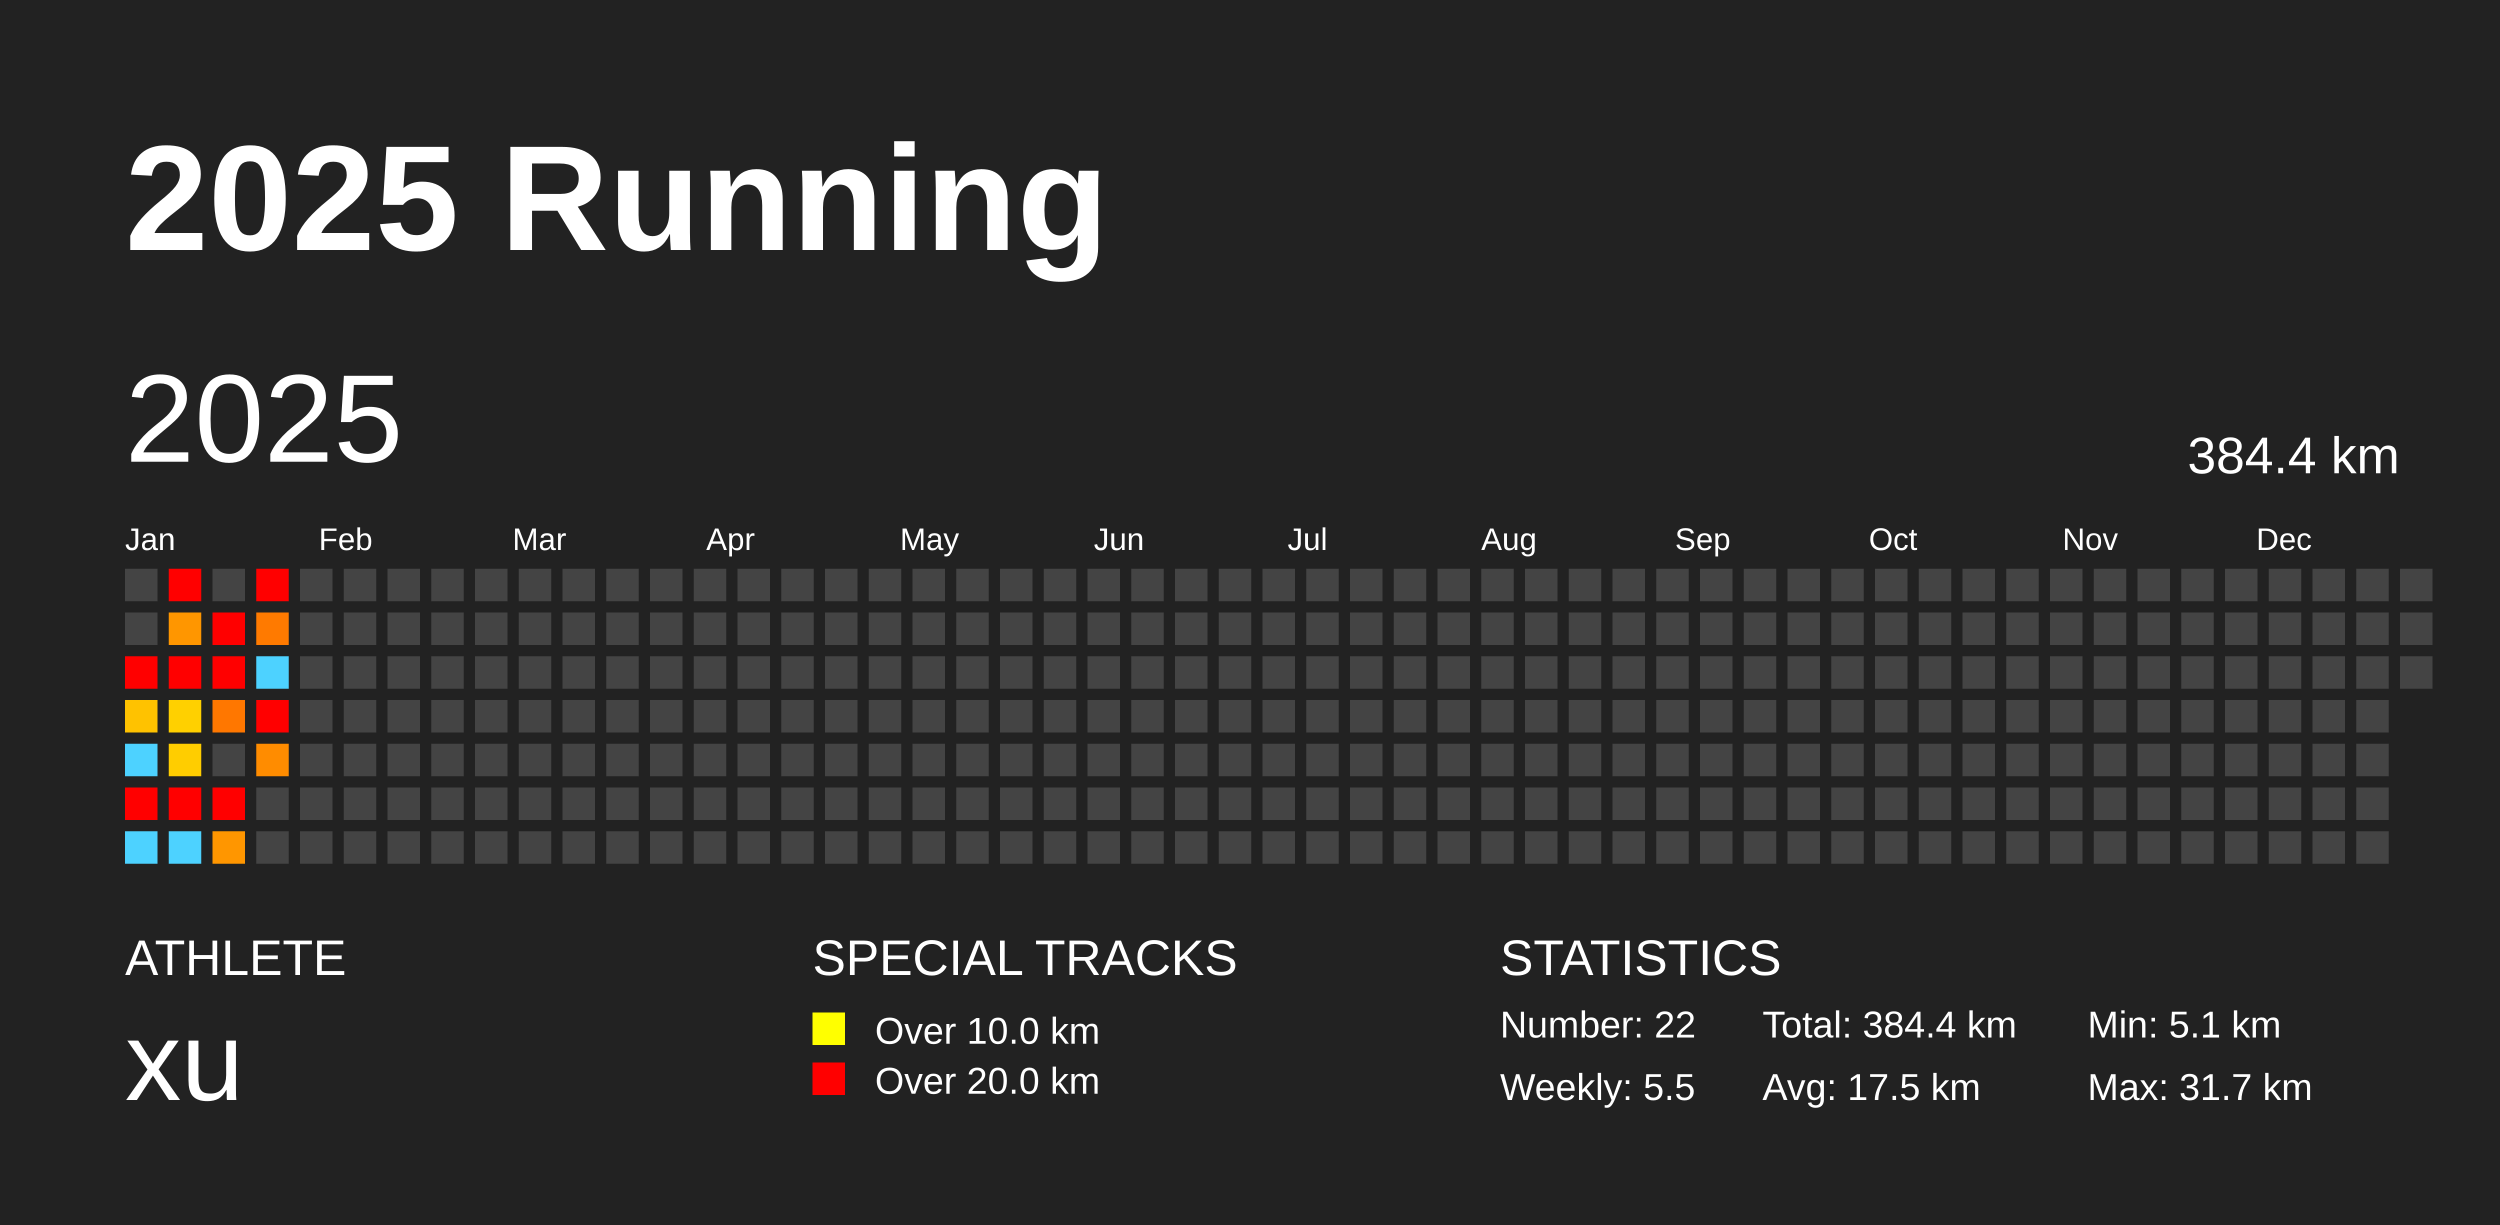
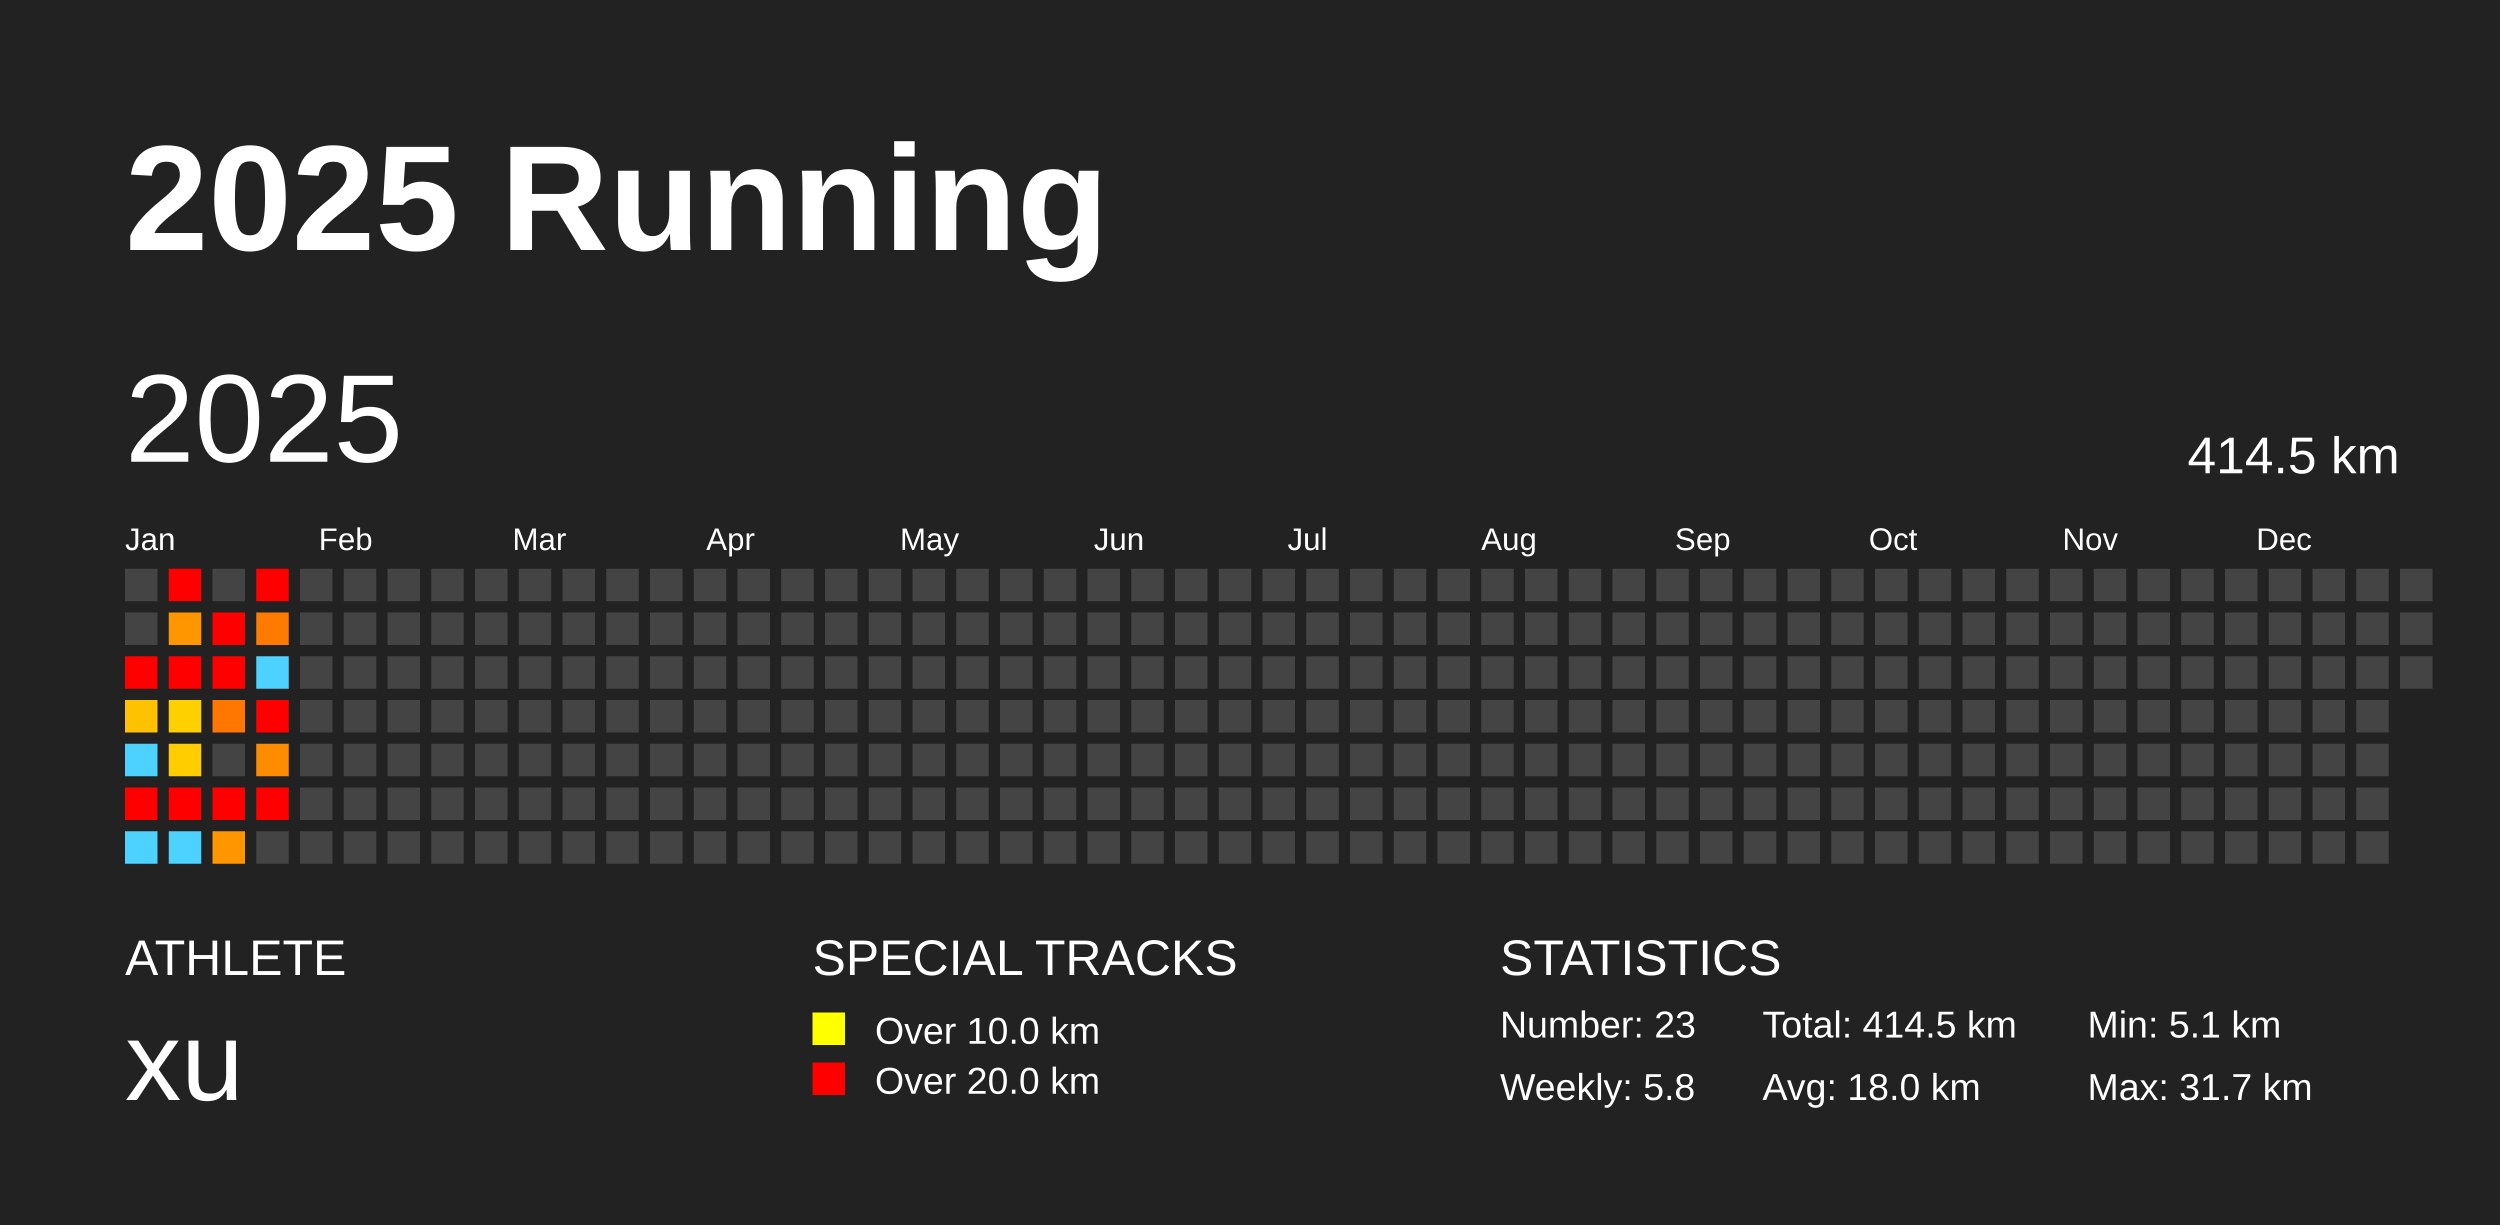
<svg xmlns="http://www.w3.org/2000/svg" baseProfile="full" height="98mm" version="1.1" viewBox="0,0,200,98" width="200mm">
  <defs />
  <rect fill="#222222" height="98" width="200" x="0" y="0" />
  <text fill="#FFFFFF" style="font-size:12px; font-family:Arial; font-weight:bold;" x="10" y="20">2025 Running</text>
  <text fill="#FFFFFF" style="font-size:4px; font-family:Arial" x="10" y="78">ATHLETE</text>
  <text fill="#FFFFFF" style="font-size:9px; font-family:Arial" x="10" y="88">xu</text>
  <text fill="#FFFFFF" style="font-size:4px; font-family:Arial" x="65" y="78">SPECIAL TRACKS</text>
  <rect fill="yellow" height="2.6" width="2.6" x="65" y="81" />
  <text fill="#FFFFFF" style="font-size:3px; font-family:Arial" x="70" y="83.5">Over 10.0 km</text>
  <rect fill="red" height="2.6" width="2.6" x="65" y="85" />
  <text fill="#FFFFFF" style="font-size:3px; font-family:Arial" x="70" y="87.5">Over 20.0 km</text>
  <text fill="#FFFFFF" style="font-size:4px; font-family:Arial" x="120" y="78">STATISTICS</text>
-   <text fill="#FFFFFF" style="font-size:3px; font-family:Arial" x="120" y="83">Number: 22</text>
-   <text fill="#FFFFFF" style="font-size:3px; font-family:Arial" x="120" y="88">Weekly: 5.5</text>
-   <text fill="#FFFFFF" style="font-size:3px; font-family:Arial" x="141" y="83">Total: 384.4 km</text>
-   <text fill="#FFFFFF" style="font-size:3px; font-family:Arial" x="141" y="88">Avg: 17.5 km</text>
+   <text fill="#FFFFFF" style="font-size:3px; font-family:Arial" x="120" y="83">Number: 23</text>
+   <text fill="#FFFFFF" style="font-size:3px; font-family:Arial" x="120" y="88">Weekly: 5.8</text>
+   <text fill="#FFFFFF" style="font-size:3px; font-family:Arial" x="141" y="83">Total: 414.5 km</text>
+   <text fill="#FFFFFF" style="font-size:3px; font-family:Arial" x="141" y="88">Avg: 18.0 km</text>
  <text fill="#FFFFFF" style="font-size:3px; font-family:Arial" x="167" y="83">Min: 5.1 km</text>
  <text fill="#FFFFFF" style="font-size:3px; font-family:Arial" x="167" y="88">Max: 31.7 km</text>
  <text dominant-baseline="hanging" fill="#FFFFFF" style="font-size:10.0px; font-family:Arial;" x="10" y="30">2025</text>
-   <text dominant-baseline="hanging" fill="#FFFFFF" style="font-size:4.125px; font-family:Arial;" x="175" y="35">384.4 km</text>
+   <text dominant-baseline="hanging" fill="#FFFFFF" style="font-size:4.125px; font-family:Arial;" x="175" y="35">414.5 km</text>
  <text fill="#FFFFFF" style="font-size:2.5px; font-family:Arial" x="10.0" y="44">Jan</text>
  <text fill="#FFFFFF" style="font-size:2.5px; font-family:Arial" x="25.5" y="44">Feb</text>
  <text fill="#FFFFFF" style="font-size:2.5px; font-family:Arial" x="41.0" y="44">Mar</text>
  <text fill="#FFFFFF" style="font-size:2.5px; font-family:Arial" x="56.5" y="44">Apr</text>
  <text fill="#FFFFFF" style="font-size:2.5px; font-family:Arial" x="72.0" y="44">May</text>
  <text fill="#FFFFFF" style="font-size:2.5px; font-family:Arial" x="87.5" y="44">Jun</text>
  <text fill="#FFFFFF" style="font-size:2.5px; font-family:Arial" x="103.0" y="44">Jul</text>
  <text fill="#FFFFFF" style="font-size:2.5px; font-family:Arial" x="118.5" y="44">Aug</text>
  <text fill="#FFFFFF" style="font-size:2.5px; font-family:Arial" x="134.0" y="44">Sep</text>
  <text fill="#FFFFFF" style="font-size:2.5px; font-family:Arial" x="149.5" y="44">Oct</text>
  <text fill="#FFFFFF" style="font-size:2.5px; font-family:Arial" x="165.0" y="44">Nov</text>
  <text fill="#FFFFFF" style="font-size:2.5px; font-family:Arial" x="180.5" y="44">Dec</text>
  <rect fill="#444444" height="2.6" width="2.6" x="10.0" y="45.5" />
  <rect fill="#444444" height="2.6" width="2.6" x="10.0" y="49.0" />
  <rect fill="red" height="2.6" width="2.6" x="10.0" y="52.5" />
  <rect fill="#ffc200" height="2.6" width="2.6" x="10.0" y="56.0" />
  <rect fill="#4dd2ff" height="2.6" width="2.6" x="10.0" y="59.5" />
  <rect fill="red" height="2.6" width="2.6" x="10.0" y="63.0" />
  <rect fill="#4dd2ff" height="2.6" width="2.6" x="10.0" y="66.5" />
  <rect fill="red" height="2.6" width="2.6" x="13.5" y="45.5" />
  <rect fill="#ff9600" height="2.6" width="2.6" x="13.5" y="49.0" />
  <rect fill="red" height="2.6" width="2.6" x="13.5" y="52.5" />
  <rect fill="#ffd000" height="2.6" width="2.6" x="13.5" y="56.0" />
  <rect fill="#ffcd00" height="2.6" width="2.6" x="13.5" y="59.5" />
  <rect fill="red" height="2.6" width="2.6" x="13.5" y="63.0" />
  <rect fill="#4dd2ff" height="2.6" width="2.6" x="13.5" y="66.5" />
  <rect fill="#444444" height="2.6" width="2.6" x="17.0" y="45.5" />
  <rect fill="red" height="2.6" width="2.6" x="17.0" y="49.0" />
  <rect fill="red" height="2.6" width="2.6" x="17.0" y="52.5" />
  <rect fill="#ff7700" height="2.6" width="2.6" x="17.0" y="56.0" />
  <rect fill="#444444" height="2.6" width="2.6" x="17.0" y="59.5" />
  <rect fill="red" height="2.6" width="2.6" x="17.0" y="63.0" />
  <rect fill="#ff9600" height="2.6" width="2.6" x="17.0" y="66.5" />
  <rect fill="red" height="2.6" width="2.6" x="20.5" y="45.5" />
  <rect fill="#ff7a00" height="2.6" width="2.6" x="20.5" y="49.0" />
  <rect fill="#4dd2ff" height="2.6" width="2.6" x="20.5" y="52.5" />
  <rect fill="red" height="2.6" width="2.6" x="20.5" y="56.0" />
  <rect fill="#ff8c00" height="2.6" width="2.6" x="20.5" y="59.5" />
-   <rect fill="#444444" height="2.6" width="2.6" x="20.5" y="63.0" />
+   <rect fill="red" height="2.6" width="2.6" x="20.5" y="63.0" />
  <rect fill="#444444" height="2.6" width="2.6" x="20.5" y="66.5" />
  <rect fill="#444444" height="2.6" width="2.6" x="24.0" y="45.5" />
  <rect fill="#444444" height="2.6" width="2.6" x="24.0" y="49.0" />
  <rect fill="#444444" height="2.6" width="2.6" x="24.0" y="52.5" />
  <rect fill="#444444" height="2.6" width="2.6" x="24.0" y="56.0" />
  <rect fill="#444444" height="2.6" width="2.6" x="24.0" y="59.5" />
  <rect fill="#444444" height="2.6" width="2.6" x="24.0" y="63.0" />
  <rect fill="#444444" height="2.6" width="2.6" x="24.0" y="66.5" />
  <rect fill="#444444" height="2.6" width="2.6" x="27.5" y="45.5" />
  <rect fill="#444444" height="2.6" width="2.6" x="27.5" y="49.0" />
  <rect fill="#444444" height="2.6" width="2.6" x="27.5" y="52.5" />
  <rect fill="#444444" height="2.6" width="2.6" x="27.5" y="56.0" />
  <rect fill="#444444" height="2.6" width="2.6" x="27.5" y="59.5" />
  <rect fill="#444444" height="2.6" width="2.6" x="27.5" y="63.0" />
  <rect fill="#444444" height="2.6" width="2.6" x="27.5" y="66.5" />
  <rect fill="#444444" height="2.6" width="2.6" x="31.0" y="45.5" />
  <rect fill="#444444" height="2.6" width="2.6" x="31.0" y="49.0" />
  <rect fill="#444444" height="2.6" width="2.6" x="31.0" y="52.5" />
  <rect fill="#444444" height="2.6" width="2.6" x="31.0" y="56.0" />
  <rect fill="#444444" height="2.6" width="2.6" x="31.0" y="59.5" />
  <rect fill="#444444" height="2.6" width="2.6" x="31.0" y="63.0" />
  <rect fill="#444444" height="2.6" width="2.6" x="31.0" y="66.5" />
  <rect fill="#444444" height="2.6" width="2.6" x="34.5" y="45.5" />
  <rect fill="#444444" height="2.6" width="2.6" x="34.5" y="49.0" />
  <rect fill="#444444" height="2.6" width="2.6" x="34.5" y="52.5" />
  <rect fill="#444444" height="2.6" width="2.6" x="34.5" y="56.0" />
  <rect fill="#444444" height="2.6" width="2.6" x="34.5" y="59.5" />
  <rect fill="#444444" height="2.6" width="2.6" x="34.5" y="63.0" />
  <rect fill="#444444" height="2.6" width="2.6" x="34.5" y="66.5" />
  <rect fill="#444444" height="2.6" width="2.6" x="38.0" y="45.5" />
  <rect fill="#444444" height="2.6" width="2.6" x="38.0" y="49.0" />
  <rect fill="#444444" height="2.6" width="2.6" x="38.0" y="52.5" />
  <rect fill="#444444" height="2.6" width="2.6" x="38.0" y="56.0" />
  <rect fill="#444444" height="2.6" width="2.6" x="38.0" y="59.5" />
  <rect fill="#444444" height="2.6" width="2.6" x="38.0" y="63.0" />
  <rect fill="#444444" height="2.6" width="2.6" x="38.0" y="66.5" />
  <rect fill="#444444" height="2.6" width="2.6" x="41.5" y="45.5" />
  <rect fill="#444444" height="2.6" width="2.6" x="41.5" y="49.0" />
  <rect fill="#444444" height="2.6" width="2.6" x="41.5" y="52.5" />
  <rect fill="#444444" height="2.6" width="2.6" x="41.5" y="56.0" />
  <rect fill="#444444" height="2.6" width="2.6" x="41.5" y="59.5" />
  <rect fill="#444444" height="2.6" width="2.6" x="41.5" y="63.0" />
  <rect fill="#444444" height="2.6" width="2.6" x="41.5" y="66.5" />
  <rect fill="#444444" height="2.6" width="2.6" x="45.0" y="45.5" />
  <rect fill="#444444" height="2.6" width="2.6" x="45.0" y="49.0" />
  <rect fill="#444444" height="2.6" width="2.6" x="45.0" y="52.5" />
  <rect fill="#444444" height="2.6" width="2.6" x="45.0" y="56.0" />
  <rect fill="#444444" height="2.6" width="2.6" x="45.0" y="59.5" />
  <rect fill="#444444" height="2.6" width="2.6" x="45.0" y="63.0" />
  <rect fill="#444444" height="2.6" width="2.6" x="45.0" y="66.5" />
  <rect fill="#444444" height="2.6" width="2.6" x="48.5" y="45.5" />
  <rect fill="#444444" height="2.6" width="2.6" x="48.5" y="49.0" />
  <rect fill="#444444" height="2.6" width="2.6" x="48.5" y="52.5" />
  <rect fill="#444444" height="2.6" width="2.6" x="48.5" y="56.0" />
  <rect fill="#444444" height="2.6" width="2.6" x="48.5" y="59.5" />
  <rect fill="#444444" height="2.6" width="2.6" x="48.5" y="63.0" />
  <rect fill="#444444" height="2.6" width="2.6" x="48.5" y="66.5" />
  <rect fill="#444444" height="2.6" width="2.6" x="52.0" y="45.5" />
  <rect fill="#444444" height="2.6" width="2.6" x="52.0" y="49.0" />
  <rect fill="#444444" height="2.6" width="2.6" x="52.0" y="52.5" />
  <rect fill="#444444" height="2.6" width="2.6" x="52.0" y="56.0" />
  <rect fill="#444444" height="2.6" width="2.6" x="52.0" y="59.5" />
  <rect fill="#444444" height="2.6" width="2.6" x="52.0" y="63.0" />
  <rect fill="#444444" height="2.6" width="2.6" x="52.0" y="66.5" />
  <rect fill="#444444" height="2.6" width="2.6" x="55.5" y="45.5" />
  <rect fill="#444444" height="2.6" width="2.6" x="55.5" y="49.0" />
  <rect fill="#444444" height="2.6" width="2.6" x="55.5" y="52.5" />
  <rect fill="#444444" height="2.6" width="2.6" x="55.5" y="56.0" />
  <rect fill="#444444" height="2.6" width="2.6" x="55.5" y="59.5" />
  <rect fill="#444444" height="2.6" width="2.6" x="55.5" y="63.0" />
  <rect fill="#444444" height="2.6" width="2.6" x="55.5" y="66.5" />
  <rect fill="#444444" height="2.6" width="2.6" x="59.0" y="45.5" />
  <rect fill="#444444" height="2.6" width="2.6" x="59.0" y="49.0" />
  <rect fill="#444444" height="2.6" width="2.6" x="59.0" y="52.5" />
  <rect fill="#444444" height="2.6" width="2.6" x="59.0" y="56.0" />
  <rect fill="#444444" height="2.6" width="2.6" x="59.0" y="59.5" />
  <rect fill="#444444" height="2.6" width="2.6" x="59.0" y="63.0" />
  <rect fill="#444444" height="2.6" width="2.6" x="59.0" y="66.5" />
  <rect fill="#444444" height="2.6" width="2.6" x="62.5" y="45.5" />
  <rect fill="#444444" height="2.6" width="2.6" x="62.5" y="49.0" />
  <rect fill="#444444" height="2.6" width="2.6" x="62.5" y="52.5" />
  <rect fill="#444444" height="2.6" width="2.6" x="62.5" y="56.0" />
  <rect fill="#444444" height="2.6" width="2.6" x="62.5" y="59.5" />
  <rect fill="#444444" height="2.6" width="2.6" x="62.5" y="63.0" />
  <rect fill="#444444" height="2.6" width="2.6" x="62.5" y="66.5" />
  <rect fill="#444444" height="2.6" width="2.6" x="66.0" y="45.5" />
  <rect fill="#444444" height="2.6" width="2.6" x="66.0" y="49.0" />
  <rect fill="#444444" height="2.6" width="2.6" x="66.0" y="52.5" />
  <rect fill="#444444" height="2.6" width="2.6" x="66.0" y="56.0" />
  <rect fill="#444444" height="2.6" width="2.6" x="66.0" y="59.5" />
  <rect fill="#444444" height="2.6" width="2.6" x="66.0" y="63.0" />
  <rect fill="#444444" height="2.6" width="2.6" x="66.0" y="66.5" />
  <rect fill="#444444" height="2.6" width="2.6" x="69.5" y="45.5" />
  <rect fill="#444444" height="2.6" width="2.6" x="69.5" y="49.0" />
  <rect fill="#444444" height="2.6" width="2.6" x="69.5" y="52.5" />
  <rect fill="#444444" height="2.6" width="2.6" x="69.5" y="56.0" />
  <rect fill="#444444" height="2.6" width="2.6" x="69.5" y="59.5" />
  <rect fill="#444444" height="2.6" width="2.6" x="69.5" y="63.0" />
  <rect fill="#444444" height="2.6" width="2.6" x="69.5" y="66.5" />
  <rect fill="#444444" height="2.6" width="2.6" x="73.0" y="45.5" />
  <rect fill="#444444" height="2.6" width="2.6" x="73.0" y="49.0" />
  <rect fill="#444444" height="2.6" width="2.6" x="73.0" y="52.5" />
  <rect fill="#444444" height="2.6" width="2.6" x="73.0" y="56.0" />
  <rect fill="#444444" height="2.6" width="2.6" x="73.0" y="59.5" />
  <rect fill="#444444" height="2.6" width="2.6" x="73.0" y="63.0" />
  <rect fill="#444444" height="2.6" width="2.6" x="73.0" y="66.5" />
  <rect fill="#444444" height="2.6" width="2.6" x="76.5" y="45.5" />
  <rect fill="#444444" height="2.6" width="2.6" x="76.5" y="49.0" />
  <rect fill="#444444" height="2.6" width="2.6" x="76.5" y="52.5" />
  <rect fill="#444444" height="2.6" width="2.6" x="76.5" y="56.0" />
  <rect fill="#444444" height="2.6" width="2.6" x="76.5" y="59.5" />
  <rect fill="#444444" height="2.6" width="2.6" x="76.5" y="63.0" />
  <rect fill="#444444" height="2.6" width="2.6" x="76.5" y="66.5" />
  <rect fill="#444444" height="2.6" width="2.6" x="80.0" y="45.5" />
  <rect fill="#444444" height="2.6" width="2.6" x="80.0" y="49.0" />
  <rect fill="#444444" height="2.6" width="2.6" x="80.0" y="52.5" />
  <rect fill="#444444" height="2.6" width="2.6" x="80.0" y="56.0" />
  <rect fill="#444444" height="2.6" width="2.6" x="80.0" y="59.5" />
  <rect fill="#444444" height="2.6" width="2.6" x="80.0" y="63.0" />
  <rect fill="#444444" height="2.6" width="2.6" x="80.0" y="66.5" />
  <rect fill="#444444" height="2.6" width="2.6" x="83.5" y="45.5" />
  <rect fill="#444444" height="2.6" width="2.6" x="83.5" y="49.0" />
  <rect fill="#444444" height="2.6" width="2.6" x="83.5" y="52.5" />
  <rect fill="#444444" height="2.6" width="2.6" x="83.5" y="56.0" />
  <rect fill="#444444" height="2.6" width="2.6" x="83.5" y="59.5" />
  <rect fill="#444444" height="2.6" width="2.6" x="83.5" y="63.0" />
  <rect fill="#444444" height="2.6" width="2.6" x="83.5" y="66.5" />
  <rect fill="#444444" height="2.6" width="2.6" x="87.0" y="45.5" />
  <rect fill="#444444" height="2.6" width="2.6" x="87.0" y="49.0" />
  <rect fill="#444444" height="2.6" width="2.6" x="87.0" y="52.5" />
  <rect fill="#444444" height="2.6" width="2.6" x="87.0" y="56.0" />
  <rect fill="#444444" height="2.6" width="2.6" x="87.0" y="59.5" />
  <rect fill="#444444" height="2.6" width="2.6" x="87.0" y="63.0" />
  <rect fill="#444444" height="2.6" width="2.6" x="87.0" y="66.5" />
  <rect fill="#444444" height="2.6" width="2.6" x="90.5" y="45.5" />
  <rect fill="#444444" height="2.6" width="2.6" x="90.5" y="49.0" />
  <rect fill="#444444" height="2.6" width="2.6" x="90.5" y="52.5" />
  <rect fill="#444444" height="2.6" width="2.6" x="90.5" y="56.0" />
  <rect fill="#444444" height="2.6" width="2.6" x="90.5" y="59.5" />
  <rect fill="#444444" height="2.6" width="2.6" x="90.5" y="63.0" />
  <rect fill="#444444" height="2.6" width="2.6" x="90.5" y="66.5" />
  <rect fill="#444444" height="2.6" width="2.6" x="94.0" y="45.5" />
  <rect fill="#444444" height="2.6" width="2.6" x="94.0" y="49.0" />
  <rect fill="#444444" height="2.6" width="2.6" x="94.0" y="52.5" />
  <rect fill="#444444" height="2.6" width="2.6" x="94.0" y="56.0" />
  <rect fill="#444444" height="2.6" width="2.6" x="94.0" y="59.5" />
  <rect fill="#444444" height="2.6" width="2.6" x="94.0" y="63.0" />
  <rect fill="#444444" height="2.6" width="2.6" x="94.0" y="66.5" />
  <rect fill="#444444" height="2.6" width="2.6" x="97.5" y="45.5" />
  <rect fill="#444444" height="2.6" width="2.6" x="97.5" y="49.0" />
  <rect fill="#444444" height="2.6" width="2.6" x="97.5" y="52.5" />
  <rect fill="#444444" height="2.6" width="2.6" x="97.5" y="56.0" />
  <rect fill="#444444" height="2.6" width="2.6" x="97.5" y="59.5" />
  <rect fill="#444444" height="2.6" width="2.6" x="97.5" y="63.0" />
  <rect fill="#444444" height="2.6" width="2.6" x="97.5" y="66.5" />
  <rect fill="#444444" height="2.6" width="2.6" x="101.0" y="45.5" />
  <rect fill="#444444" height="2.6" width="2.6" x="101.0" y="49.0" />
  <rect fill="#444444" height="2.6" width="2.6" x="101.0" y="52.5" />
  <rect fill="#444444" height="2.6" width="2.6" x="101.0" y="56.0" />
  <rect fill="#444444" height="2.6" width="2.6" x="101.0" y="59.5" />
  <rect fill="#444444" height="2.6" width="2.6" x="101.0" y="63.0" />
  <rect fill="#444444" height="2.6" width="2.6" x="101.0" y="66.5" />
  <rect fill="#444444" height="2.6" width="2.6" x="104.5" y="45.5" />
  <rect fill="#444444" height="2.6" width="2.6" x="104.5" y="49.0" />
  <rect fill="#444444" height="2.6" width="2.6" x="104.5" y="52.5" />
  <rect fill="#444444" height="2.6" width="2.6" x="104.5" y="56.0" />
  <rect fill="#444444" height="2.6" width="2.6" x="104.5" y="59.5" />
  <rect fill="#444444" height="2.6" width="2.6" x="104.5" y="63.0" />
  <rect fill="#444444" height="2.6" width="2.6" x="104.5" y="66.5" />
  <rect fill="#444444" height="2.6" width="2.6" x="108.0" y="45.5" />
  <rect fill="#444444" height="2.6" width="2.6" x="108.0" y="49.0" />
  <rect fill="#444444" height="2.6" width="2.6" x="108.0" y="52.5" />
  <rect fill="#444444" height="2.6" width="2.6" x="108.0" y="56.0" />
  <rect fill="#444444" height="2.6" width="2.6" x="108.0" y="59.5" />
  <rect fill="#444444" height="2.6" width="2.6" x="108.0" y="63.0" />
  <rect fill="#444444" height="2.6" width="2.6" x="108.0" y="66.5" />
  <rect fill="#444444" height="2.6" width="2.6" x="111.5" y="45.5" />
  <rect fill="#444444" height="2.6" width="2.6" x="111.5" y="49.0" />
  <rect fill="#444444" height="2.6" width="2.6" x="111.5" y="52.5" />
  <rect fill="#444444" height="2.6" width="2.6" x="111.5" y="56.0" />
  <rect fill="#444444" height="2.6" width="2.6" x="111.5" y="59.5" />
  <rect fill="#444444" height="2.6" width="2.6" x="111.5" y="63.0" />
  <rect fill="#444444" height="2.6" width="2.6" x="111.5" y="66.5" />
  <rect fill="#444444" height="2.6" width="2.6" x="115.0" y="45.5" />
  <rect fill="#444444" height="2.6" width="2.6" x="115.0" y="49.0" />
  <rect fill="#444444" height="2.6" width="2.6" x="115.0" y="52.5" />
  <rect fill="#444444" height="2.6" width="2.6" x="115.0" y="56.0" />
  <rect fill="#444444" height="2.6" width="2.6" x="115.0" y="59.5" />
  <rect fill="#444444" height="2.6" width="2.6" x="115.0" y="63.0" />
  <rect fill="#444444" height="2.6" width="2.6" x="115.0" y="66.5" />
  <rect fill="#444444" height="2.6" width="2.6" x="118.5" y="45.5" />
  <rect fill="#444444" height="2.6" width="2.6" x="118.5" y="49.0" />
  <rect fill="#444444" height="2.6" width="2.6" x="118.5" y="52.5" />
  <rect fill="#444444" height="2.6" width="2.6" x="118.5" y="56.0" />
  <rect fill="#444444" height="2.6" width="2.6" x="118.5" y="59.5" />
  <rect fill="#444444" height="2.6" width="2.6" x="118.5" y="63.0" />
  <rect fill="#444444" height="2.6" width="2.6" x="118.5" y="66.5" />
  <rect fill="#444444" height="2.6" width="2.6" x="122.0" y="45.5" />
  <rect fill="#444444" height="2.6" width="2.6" x="122.0" y="49.0" />
  <rect fill="#444444" height="2.6" width="2.6" x="122.0" y="52.5" />
  <rect fill="#444444" height="2.6" width="2.6" x="122.0" y="56.0" />
  <rect fill="#444444" height="2.6" width="2.6" x="122.0" y="59.5" />
  <rect fill="#444444" height="2.6" width="2.6" x="122.0" y="63.0" />
  <rect fill="#444444" height="2.6" width="2.6" x="122.0" y="66.5" />
  <rect fill="#444444" height="2.6" width="2.6" x="125.5" y="45.5" />
  <rect fill="#444444" height="2.6" width="2.6" x="125.5" y="49.0" />
  <rect fill="#444444" height="2.6" width="2.6" x="125.5" y="52.5" />
  <rect fill="#444444" height="2.6" width="2.6" x="125.5" y="56.0" />
  <rect fill="#444444" height="2.6" width="2.6" x="125.5" y="59.5" />
  <rect fill="#444444" height="2.6" width="2.6" x="125.5" y="63.0" />
  <rect fill="#444444" height="2.6" width="2.6" x="125.5" y="66.5" />
  <rect fill="#444444" height="2.6" width="2.6" x="129.0" y="45.5" />
  <rect fill="#444444" height="2.6" width="2.6" x="129.0" y="49.0" />
  <rect fill="#444444" height="2.6" width="2.6" x="129.0" y="52.5" />
  <rect fill="#444444" height="2.6" width="2.6" x="129.0" y="56.0" />
  <rect fill="#444444" height="2.6" width="2.6" x="129.0" y="59.5" />
  <rect fill="#444444" height="2.6" width="2.6" x="129.0" y="63.0" />
  <rect fill="#444444" height="2.6" width="2.6" x="129.0" y="66.5" />
  <rect fill="#444444" height="2.6" width="2.6" x="132.5" y="45.5" />
  <rect fill="#444444" height="2.6" width="2.6" x="132.5" y="49.0" />
  <rect fill="#444444" height="2.6" width="2.6" x="132.5" y="52.5" />
  <rect fill="#444444" height="2.6" width="2.6" x="132.5" y="56.0" />
  <rect fill="#444444" height="2.6" width="2.6" x="132.5" y="59.5" />
  <rect fill="#444444" height="2.6" width="2.6" x="132.5" y="63.0" />
  <rect fill="#444444" height="2.6" width="2.6" x="132.5" y="66.5" />
  <rect fill="#444444" height="2.6" width="2.6" x="136.0" y="45.5" />
  <rect fill="#444444" height="2.6" width="2.6" x="136.0" y="49.0" />
  <rect fill="#444444" height="2.6" width="2.6" x="136.0" y="52.5" />
  <rect fill="#444444" height="2.6" width="2.6" x="136.0" y="56.0" />
  <rect fill="#444444" height="2.6" width="2.6" x="136.0" y="59.5" />
  <rect fill="#444444" height="2.6" width="2.6" x="136.0" y="63.0" />
  <rect fill="#444444" height="2.6" width="2.6" x="136.0" y="66.5" />
  <rect fill="#444444" height="2.6" width="2.6" x="139.5" y="45.5" />
  <rect fill="#444444" height="2.6" width="2.6" x="139.5" y="49.0" />
  <rect fill="#444444" height="2.6" width="2.6" x="139.5" y="52.5" />
  <rect fill="#444444" height="2.6" width="2.6" x="139.5" y="56.0" />
  <rect fill="#444444" height="2.6" width="2.6" x="139.5" y="59.5" />
  <rect fill="#444444" height="2.6" width="2.6" x="139.5" y="63.0" />
  <rect fill="#444444" height="2.6" width="2.6" x="139.5" y="66.5" />
  <rect fill="#444444" height="2.6" width="2.6" x="143.0" y="45.5" />
  <rect fill="#444444" height="2.6" width="2.6" x="143.0" y="49.0" />
  <rect fill="#444444" height="2.6" width="2.6" x="143.0" y="52.5" />
  <rect fill="#444444" height="2.6" width="2.6" x="143.0" y="56.0" />
  <rect fill="#444444" height="2.6" width="2.6" x="143.0" y="59.5" />
  <rect fill="#444444" height="2.6" width="2.6" x="143.0" y="63.0" />
  <rect fill="#444444" height="2.6" width="2.6" x="143.0" y="66.5" />
  <rect fill="#444444" height="2.6" width="2.6" x="146.5" y="45.5" />
  <rect fill="#444444" height="2.6" width="2.6" x="146.5" y="49.0" />
  <rect fill="#444444" height="2.6" width="2.6" x="146.5" y="52.5" />
  <rect fill="#444444" height="2.6" width="2.6" x="146.5" y="56.0" />
  <rect fill="#444444" height="2.6" width="2.6" x="146.5" y="59.5" />
  <rect fill="#444444" height="2.6" width="2.6" x="146.5" y="63.0" />
  <rect fill="#444444" height="2.6" width="2.6" x="146.5" y="66.5" />
  <rect fill="#444444" height="2.6" width="2.6" x="150.0" y="45.5" />
  <rect fill="#444444" height="2.6" width="2.6" x="150.0" y="49.0" />
  <rect fill="#444444" height="2.6" width="2.6" x="150.0" y="52.5" />
  <rect fill="#444444" height="2.6" width="2.6" x="150.0" y="56.0" />
  <rect fill="#444444" height="2.6" width="2.6" x="150.0" y="59.5" />
  <rect fill="#444444" height="2.6" width="2.6" x="150.0" y="63.0" />
  <rect fill="#444444" height="2.6" width="2.6" x="150.0" y="66.5" />
  <rect fill="#444444" height="2.6" width="2.6" x="153.5" y="45.5" />
  <rect fill="#444444" height="2.6" width="2.6" x="153.5" y="49.0" />
  <rect fill="#444444" height="2.6" width="2.6" x="153.5" y="52.5" />
  <rect fill="#444444" height="2.6" width="2.6" x="153.5" y="56.0" />
  <rect fill="#444444" height="2.6" width="2.6" x="153.5" y="59.5" />
  <rect fill="#444444" height="2.6" width="2.6" x="153.5" y="63.0" />
  <rect fill="#444444" height="2.6" width="2.6" x="153.5" y="66.5" />
  <rect fill="#444444" height="2.6" width="2.6" x="157.0" y="45.5" />
  <rect fill="#444444" height="2.6" width="2.6" x="157.0" y="49.0" />
  <rect fill="#444444" height="2.6" width="2.6" x="157.0" y="52.5" />
  <rect fill="#444444" height="2.6" width="2.6" x="157.0" y="56.0" />
  <rect fill="#444444" height="2.6" width="2.6" x="157.0" y="59.5" />
  <rect fill="#444444" height="2.6" width="2.6" x="157.0" y="63.0" />
  <rect fill="#444444" height="2.6" width="2.6" x="157.0" y="66.5" />
  <rect fill="#444444" height="2.6" width="2.6" x="160.5" y="45.5" />
  <rect fill="#444444" height="2.6" width="2.6" x="160.5" y="49.0" />
  <rect fill="#444444" height="2.6" width="2.6" x="160.5" y="52.5" />
  <rect fill="#444444" height="2.6" width="2.6" x="160.5" y="56.0" />
  <rect fill="#444444" height="2.6" width="2.6" x="160.5" y="59.5" />
  <rect fill="#444444" height="2.6" width="2.6" x="160.5" y="63.0" />
  <rect fill="#444444" height="2.6" width="2.6" x="160.5" y="66.5" />
  <rect fill="#444444" height="2.6" width="2.6" x="164.0" y="45.5" />
  <rect fill="#444444" height="2.6" width="2.6" x="164.0" y="49.0" />
  <rect fill="#444444" height="2.6" width="2.6" x="164.0" y="52.5" />
  <rect fill="#444444" height="2.6" width="2.6" x="164.0" y="56.0" />
  <rect fill="#444444" height="2.6" width="2.6" x="164.0" y="59.5" />
  <rect fill="#444444" height="2.6" width="2.6" x="164.0" y="63.0" />
  <rect fill="#444444" height="2.6" width="2.6" x="164.0" y="66.5" />
  <rect fill="#444444" height="2.6" width="2.6" x="167.5" y="45.5" />
  <rect fill="#444444" height="2.6" width="2.6" x="167.5" y="49.0" />
  <rect fill="#444444" height="2.6" width="2.6" x="167.5" y="52.5" />
  <rect fill="#444444" height="2.6" width="2.6" x="167.5" y="56.0" />
  <rect fill="#444444" height="2.6" width="2.6" x="167.5" y="59.5" />
  <rect fill="#444444" height="2.6" width="2.6" x="167.5" y="63.0" />
  <rect fill="#444444" height="2.6" width="2.6" x="167.5" y="66.5" />
  <rect fill="#444444" height="2.6" width="2.6" x="171.0" y="45.5" />
  <rect fill="#444444" height="2.6" width="2.6" x="171.0" y="49.0" />
  <rect fill="#444444" height="2.6" width="2.6" x="171.0" y="52.5" />
  <rect fill="#444444" height="2.6" width="2.6" x="171.0" y="56.0" />
  <rect fill="#444444" height="2.6" width="2.6" x="171.0" y="59.5" />
  <rect fill="#444444" height="2.6" width="2.6" x="171.0" y="63.0" />
  <rect fill="#444444" height="2.6" width="2.6" x="171.0" y="66.5" />
  <rect fill="#444444" height="2.6" width="2.6" x="174.5" y="45.5" />
  <rect fill="#444444" height="2.6" width="2.6" x="174.5" y="49.0" />
  <rect fill="#444444" height="2.6" width="2.6" x="174.5" y="52.5" />
  <rect fill="#444444" height="2.6" width="2.6" x="174.5" y="56.0" />
  <rect fill="#444444" height="2.6" width="2.6" x="174.5" y="59.5" />
  <rect fill="#444444" height="2.6" width="2.6" x="174.5" y="63.0" />
  <rect fill="#444444" height="2.6" width="2.6" x="174.5" y="66.5" />
  <rect fill="#444444" height="2.6" width="2.6" x="178.0" y="45.5" />
  <rect fill="#444444" height="2.6" width="2.6" x="178.0" y="49.0" />
  <rect fill="#444444" height="2.6" width="2.6" x="178.0" y="52.5" />
  <rect fill="#444444" height="2.6" width="2.6" x="178.0" y="56.0" />
  <rect fill="#444444" height="2.6" width="2.6" x="178.0" y="59.5" />
  <rect fill="#444444" height="2.6" width="2.6" x="178.0" y="63.0" />
  <rect fill="#444444" height="2.6" width="2.6" x="178.0" y="66.5" />
  <rect fill="#444444" height="2.6" width="2.6" x="181.5" y="45.5" />
  <rect fill="#444444" height="2.6" width="2.6" x="181.5" y="49.0" />
  <rect fill="#444444" height="2.6" width="2.6" x="181.5" y="52.5" />
  <rect fill="#444444" height="2.6" width="2.6" x="181.5" y="56.0" />
  <rect fill="#444444" height="2.6" width="2.6" x="181.5" y="59.5" />
  <rect fill="#444444" height="2.6" width="2.6" x="181.5" y="63.0" />
  <rect fill="#444444" height="2.6" width="2.6" x="181.5" y="66.5" />
  <rect fill="#444444" height="2.6" width="2.6" x="185.0" y="45.5" />
  <rect fill="#444444" height="2.6" width="2.6" x="185.0" y="49.0" />
  <rect fill="#444444" height="2.6" width="2.6" x="185.0" y="52.5" />
  <rect fill="#444444" height="2.6" width="2.6" x="185.0" y="56.0" />
  <rect fill="#444444" height="2.6" width="2.6" x="185.0" y="59.5" />
  <rect fill="#444444" height="2.6" width="2.6" x="185.0" y="63.0" />
  <rect fill="#444444" height="2.6" width="2.6" x="185.0" y="66.5" />
  <rect fill="#444444" height="2.6" width="2.6" x="188.5" y="45.5" />
  <rect fill="#444444" height="2.6" width="2.6" x="188.5" y="49.0" />
  <rect fill="#444444" height="2.6" width="2.6" x="188.5" y="52.5" />
  <rect fill="#444444" height="2.6" width="2.6" x="188.5" y="56.0" />
  <rect fill="#444444" height="2.6" width="2.6" x="188.5" y="59.5" />
  <rect fill="#444444" height="2.6" width="2.6" x="188.5" y="63.0" />
  <rect fill="#444444" height="2.6" width="2.6" x="188.5" y="66.5" />
  <rect fill="#444444" height="2.6" width="2.6" x="192.0" y="45.5" />
  <rect fill="#444444" height="2.6" width="2.6" x="192.0" y="49.0" />
  <rect fill="#444444" height="2.6" width="2.6" x="192.0" y="52.5" />
</svg>
